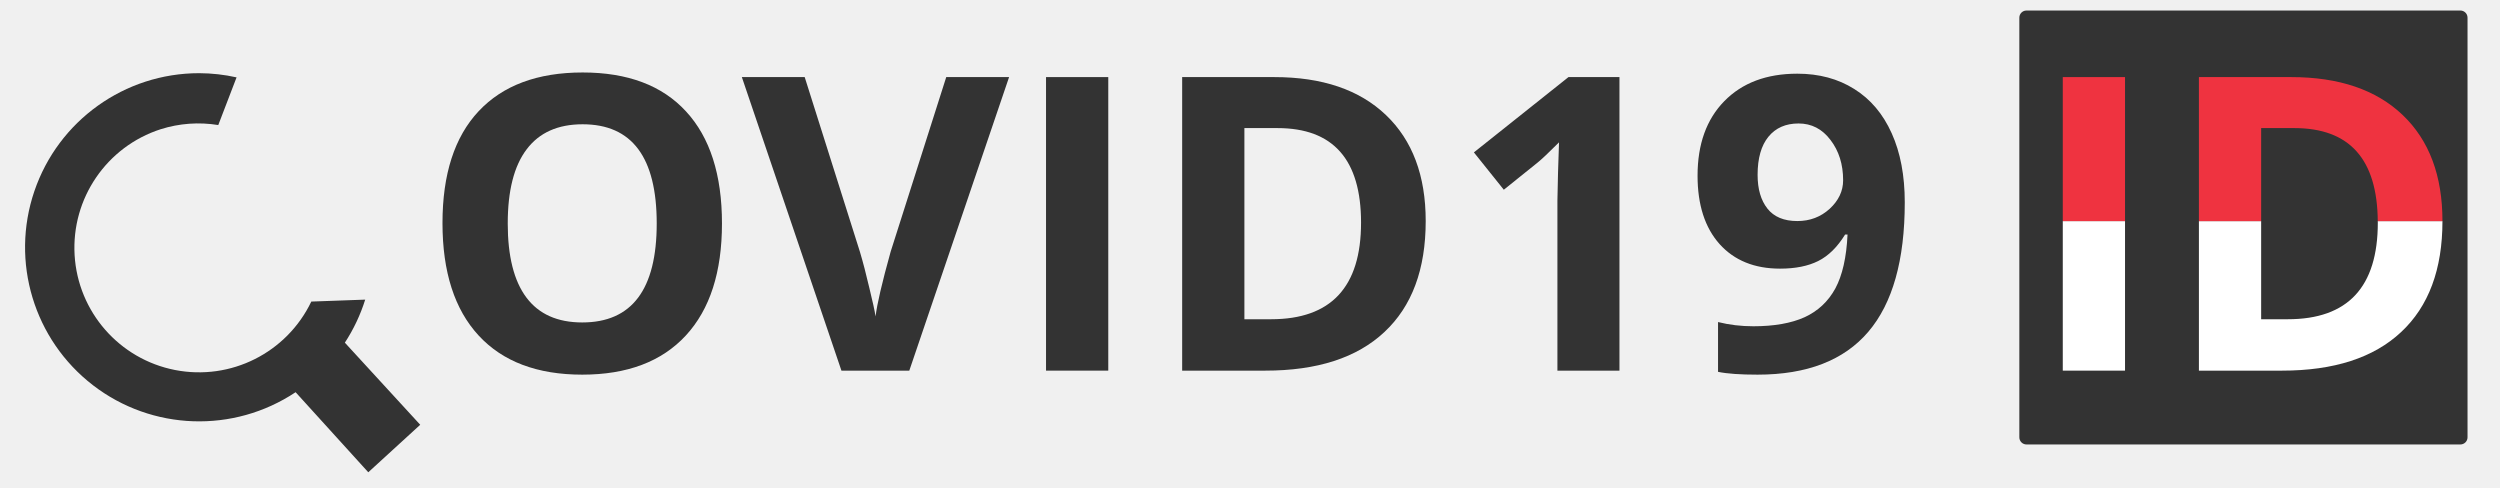
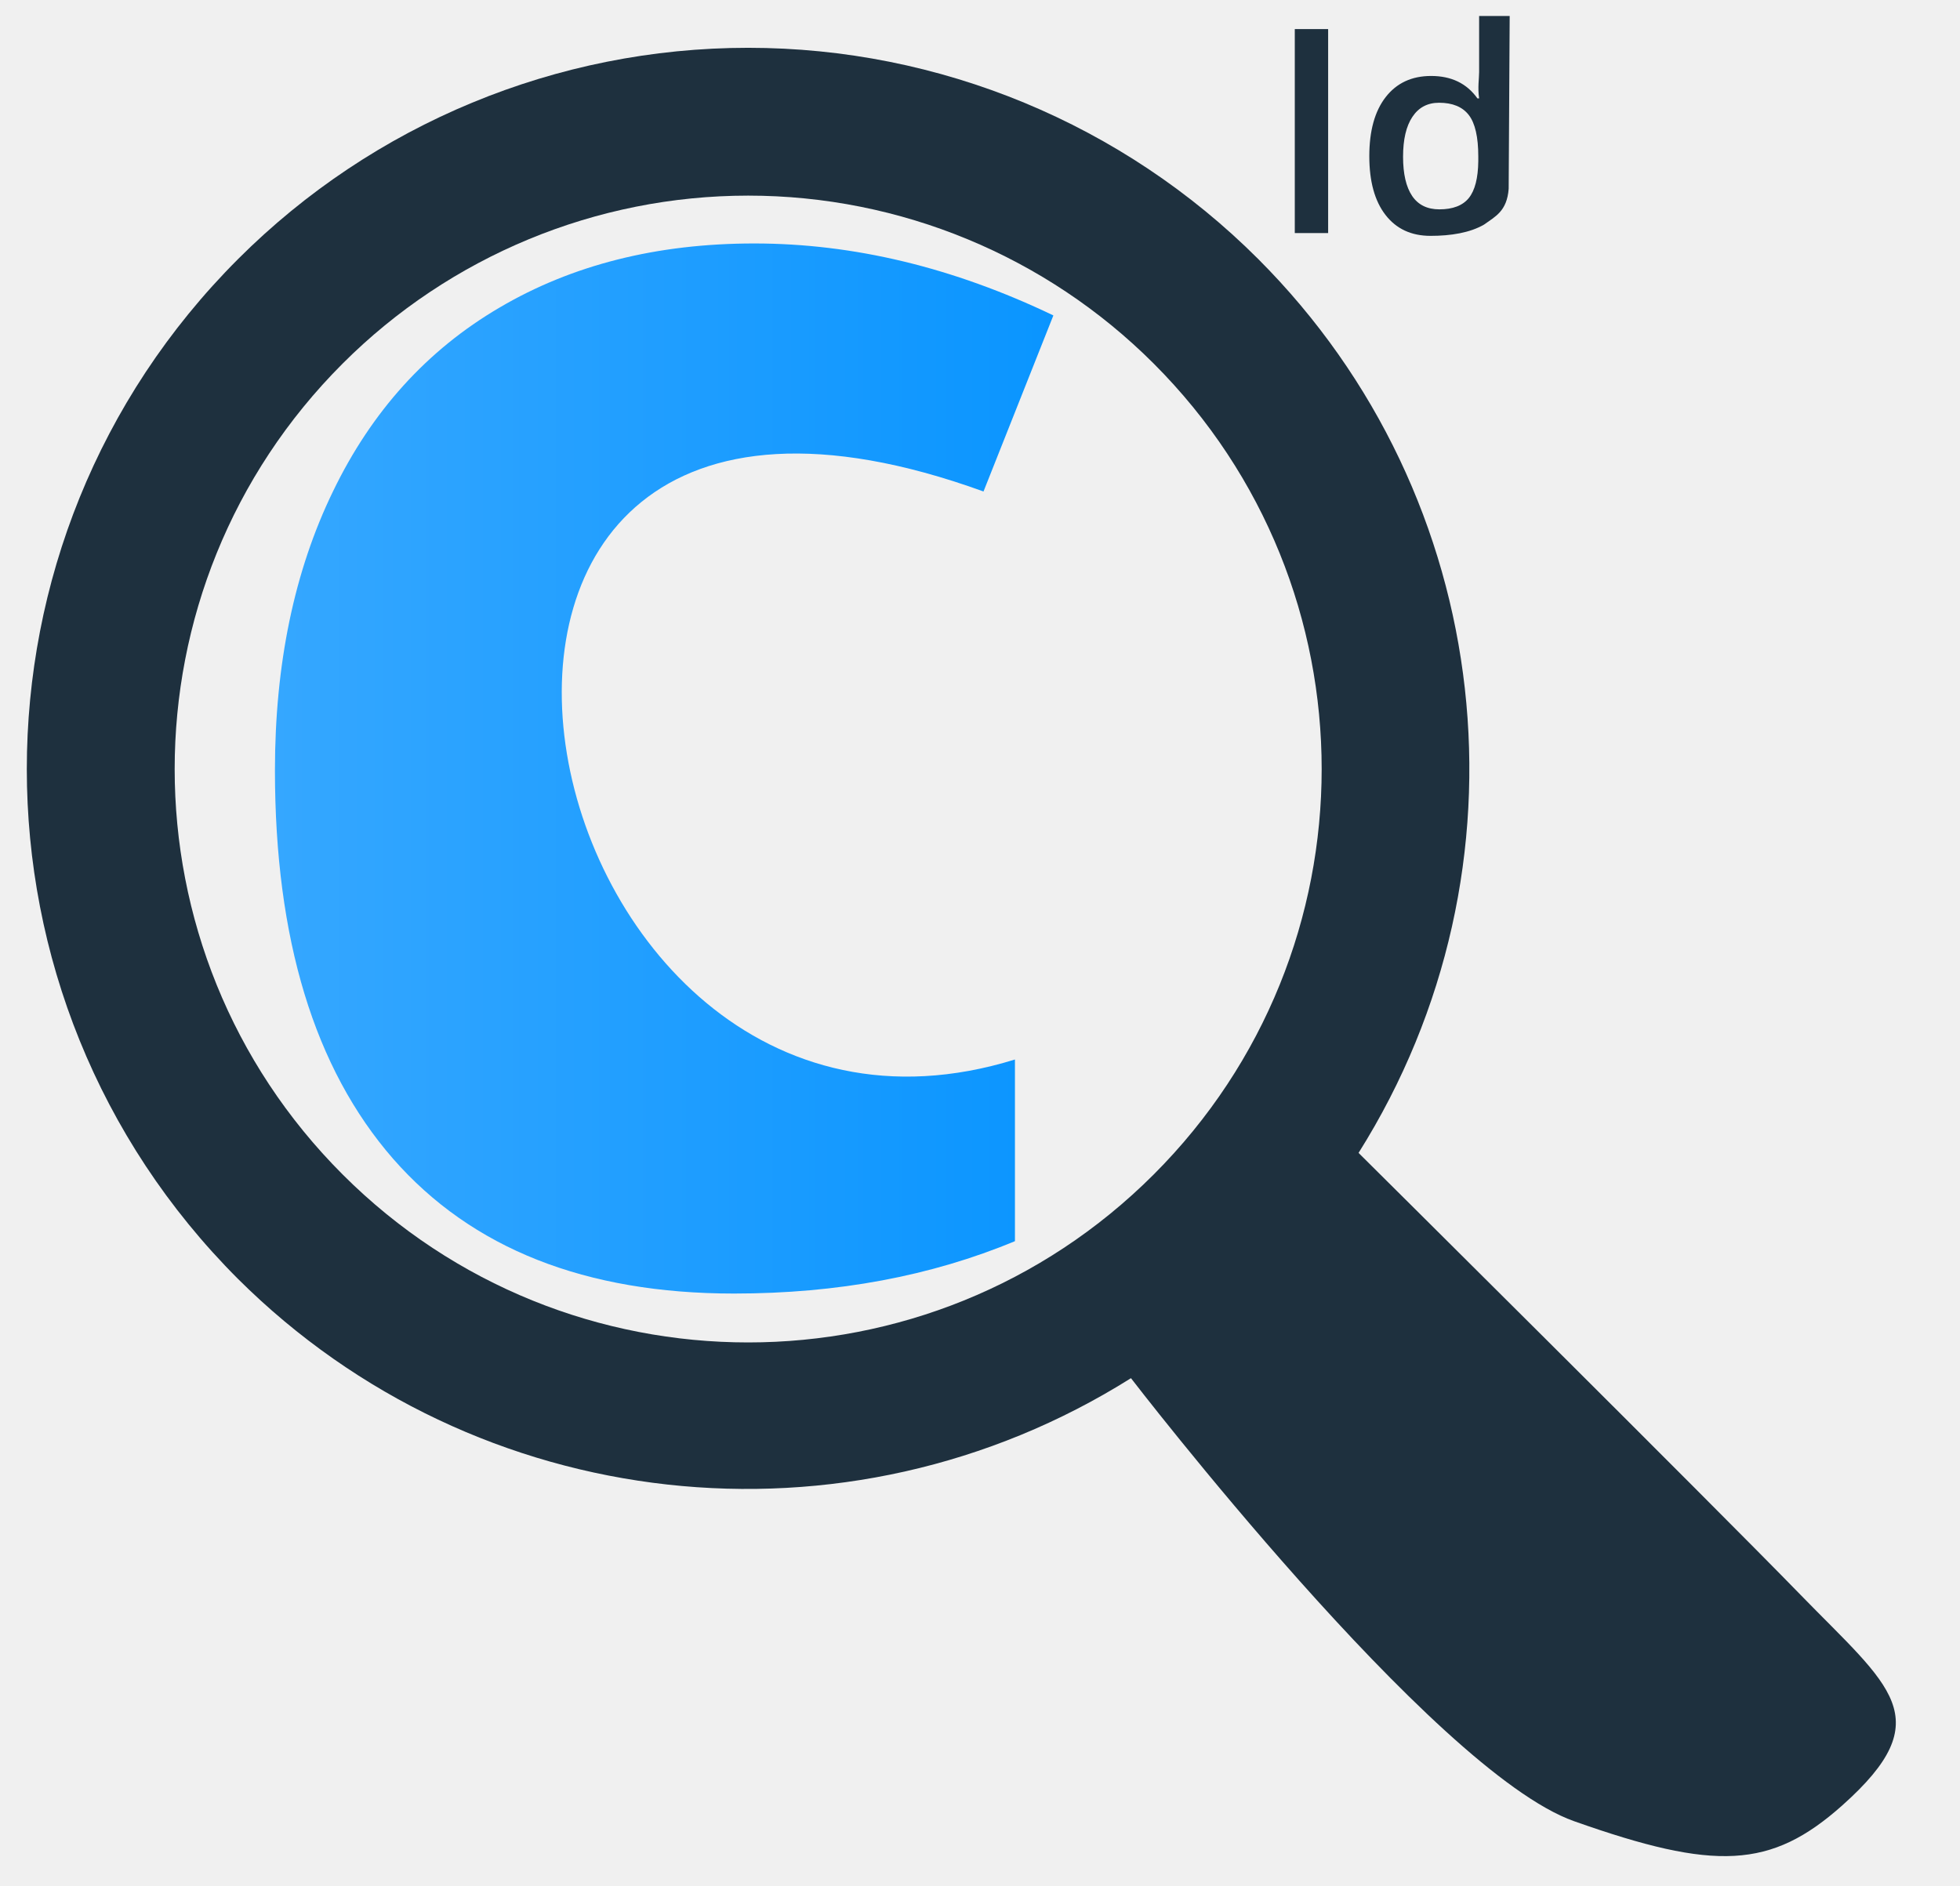
- <svg xmlns="http://www.w3.org/2000/svg" id="Layer_1" data-name="Layer 1" viewBox="0 0 770 150" version="1.1" width="770" height="150">
+ <svg xmlns="http://www.w3.org/2000/svg" xmlns:xlink="http://www.w3.org/1999/xlink" id="Layer_1" data-name="Layer 1" viewBox="0 0 530 510" version="1.1" width="530" height="510">
+   <path id="path33461" style="fill:#1e303e;fill-opacity:1;stroke-width:3.144;stroke-linecap:round;stroke-linejoin:round;paint-order:stroke markers fill" d="m 202.311,12.928 c -51.733,-0.002 -101.348,20.548 -137.93,57.128 -76.175,76.175 -76.175,199.678 0,275.853 64.412,64.082 164.538,75.204 241.443,26.819 0,0 81.682,106.321 119.817,119.817 38.135,13.496 53.222,12.933 72.53,-4.277 26.525,-23.643 12.933,-32.034 -11.3,-56.953 C 462.637,406.396 367.366,311.805 367.366,311.805 415.835,234.762 404.575,134.438 340.234,70.056 303.654,33.477 254.042,12.928 202.311,12.928 Z m 0,39.978 c 41.13,2.73e-4 80.574,16.339 109.657,45.423 60.562,60.562 60.562,158.752 0,219.314 -60.562,60.562 -158.752,60.562 -219.314,0 -60.562,-60.562 -60.562,-158.752 0,-219.314 C 121.736,69.245 161.181,52.906 202.311,52.906 Z" />
+   <path d="m 274.45,286.544 v 49.128 c -22.675,9.448 -47.994,14.172 -75.96,14.172 -40.184,0 -70.921,-12.156 -92.21,-36.468 -21.289,-24.438 -31.933,-59.458 -31.933,-105.059 0,-28.721 5.228,-53.852 15.683,-75.393 10.455,-21.667 25.446,-38.232 44.971,-49.695 19.651,-11.589 42.641,-17.384 68.968,-17.384 26.831,0 53.789,6.487 80.872,19.462 L 265.947,132.925 C 88.786,68.682 138.865,328.584 274.45,286.544 Z" style="font-style:normal;font-weight:bold;font-size:99.273px;line-height:1.25;font-family:'Open Sans';-inkscape-font-specification:'Open Sans, Bold';fill:url(#linearGradient43351);fill-opacity:1;stroke-width:5.343" id="path28753" />
+   <g aria-label="Id" id="text9035" style="font-style:italic;font-size:33.282px;line-height:1.25;font-family:Baloo;-inkscape-font-specification:'Baloo Italic';fill:#1e303e;stroke-width:0.46" transform="matrix(2.321924,0,0,2.321924,-645.8959,6.475826)">
+     <path d="M 428.962,24.358 V 0.599 h 3.884 V 24.358 Z" style="font-style:normal;font-weight:600;font-family:'Open Sans';-inkscape-font-specification:'Open Sans, Semi-Bold'" id="path38763" />
+     <path d="m 444.774,24.683 c -2.243,0 -3.992,-0.813 -5.249,-2.438 -1.257,-1.625 -1.885,-3.906 -1.885,-6.842 0,-2.947 0.634,-5.238 1.901,-6.874 1.278,-1.647 3.044,-2.47 5.298,-2.47 2.362,0 4.16,0.872 5.395,2.616 h 0.195 c -0.184,-1.289 0,-2.308 0,-3.055 v -6.549 h 3.559 l -0.117,20.13 c -0.198,2.619 -1.567,3.227 -2.852,4.16 -1.649,0.965 -3.883,1.322 -6.245,1.322 z m 1.024,-3.088 c 1.571,0 2.714,-0.439 3.429,-1.316 0.715,-0.888 1.083,-2.324 1.105,-4.307 v -0.536 c 0,-2.264 -0.368,-3.873 -1.105,-4.827 -0.737,-0.953 -1.891,-1.43 -3.462,-1.43 -1.343,0 -2.378,0.547 -3.104,1.641 -0.726,1.083 -1.089,2.633 -1.089,4.648 0,1.993 0.352,3.516 1.056,4.567 0.704,1.04 1.761,1.56 3.169,1.56 z" style="font-style:normal;font-weight:600;font-family:'Open Sans';-inkscape-font-specification:'Open Sans, Semi-Bold'" id="path38765" />
+   </g>
  <defs id="defs4">
+     <linearGradient id="linearGradient43349">
+       <stop style="stop-color:#35a7ff;stop-opacity:1;" offset="0" id="stop43345" />
+       <stop style="stop-color:#0a95ff;stop-opacity:1" offset="1" id="stop43347" />
+     </linearGradient>
    <style id="style2">.cls-1{fill-rule:evenodd;}</style>
+     <style id="style2-9">.cls-1{fill-rule:evenodd;}</style>
+     <style id="style1374">.cls-1{fill-rule:evenodd;}</style>
+     <style id="style21144">.cls-1{fill-rule:evenodd;}</style>
+     <linearGradient xlink:href="#linearGradient43349" id="linearGradient43351" x1="354.99" y1="61.412" x2="408.989" y2="61.412" gradientUnits="userSpaceOnUse" gradientTransform="matrix(3.898113,0,0,3.898113,-1309.445,-31.5449)" />
  </defs>
-   <rect style="fill:#333333;fill-opacity:1;stroke-width:0.578;stroke-linecap:round;stroke-linejoin:round;paint-order:stroke markers fill" id="rect896" width="138.045" height="133.652" x="621.955" y="3.242" ry="2.202" />
-   <path style="fill:#333333;fill-opacity:1" d="m 61.349,22.54 a 53.62,53.62 0 1 0 29.699,98.26 l 22.381,24.66 16,-14.631 -23.211,-25.289 a 53.62,53.62 0 0 0 6.266,-13.256 L 95.882,92.884 A 38.367,38.367 0 1 1 49.486,39.8 38.367,38.367 0 0 1 67.228,38.513 L 72.863,23.831 A 53.62,53.62 0 0 0 61.349,22.54 Z" id="path8" />
-   <path d="m 222.367,68.827 q 0,22.448 -11.131,34.507 -11.131,12.059 -31.91,12.059 -20.778,0 -31.91,-12.059 -11.131,-12.059 -11.131,-34.631 0,-22.572 11.131,-34.445 11.193,-11.935 32.033,-11.935 20.84,0 31.848,11.997 11.069,11.997 11.069,34.507 z m -65.984,0 q 0,15.151 5.751,22.819 5.751,7.668 17.192,7.668 22.943,0 22.943,-30.487 0,-30.549 -22.819,-30.549 -11.44,0 -17.253,7.73 -5.813,7.668 -5.813,22.819 z" id="path19495" style="font-weight:bold;font-size:126.649px;line-height:1.25;font-family:'Open Sans';-inkscape-font-specification:'Open Sans, Bold';fill:#333333;stroke-width:1.749" />
-   <path d="m 291.443,23.745 h 19.356 l -30.735,90.411 h -20.902 l -30.673,-90.411 h 19.356 l 17.006,53.801 q 1.422,4.762 2.906,11.131 1.546,6.308 1.917,8.781 0.68,-5.689 4.638,-19.913 z" id="path19497" style="font-weight:bold;font-size:126.649px;line-height:1.25;font-family:'Open Sans';-inkscape-font-specification:'Open Sans, Bold';fill:#333333;stroke-width:1.749" />
-   <path d="M 322.177,114.156 V 23.745 h 19.171 v 90.411 z" id="path19499" style="font-weight:bold;font-size:126.649px;line-height:1.25;font-family:'Open Sans';-inkscape-font-specification:'Open Sans, Bold';fill:#333333;stroke-width:1.749" />
-   <path d="m 439.117,68.085 q 0,22.324 -12.739,34.198 -12.677,11.873 -36.671,11.873 h -25.602 V 23.745 h 28.385 q 22.139,0 34.383,11.688 12.244,11.688 12.244,32.652 z m -19.913,0.495 q 0,-29.127 -25.726,-29.127 h -10.204 v 58.872 h 8.225 q 27.704,0 27.704,-29.745 z" id="path19501" style="font-weight:bold;font-size:126.649px;line-height:1.25;font-family:'Open Sans';-inkscape-font-specification:'Open Sans, Bold';fill:#333333;stroke-width:1.749" />
-   <path d="M 498.793,114.156 H 479.684 V 61.839 l 0.186,-8.596 0.309,-9.4 q -4.762,4.762 -6.617,6.246 l -10.389,8.348 -9.214,-11.502 29.127,-23.19 h 15.707 z" id="path19503" style="font-weight:bold;font-size:126.649px;line-height:1.25;font-family:'Open Sans';-inkscape-font-specification:'Open Sans, Bold';fill:#333333;stroke-width:1.749" />
-   <path d="m 586.668,62.334 q 0,26.715 -11.255,39.887 -11.255,13.172 -34.074,13.172 -8.039,0 -12.183,-0.866 V 99.191 q 5.195,1.299 10.884,1.299 9.585,0 15.769,-2.783 6.184,-2.845 9.462,-8.843 3.278,-6.06 3.772,-16.635 h -0.742 q -3.587,5.813 -8.287,8.163 -4.7,2.35 -11.75,2.35 -11.812,0 -18.614,-7.545 -6.802,-7.606 -6.802,-21.088 0,-14.532 8.225,-22.943 8.287,-8.472 22.51,-8.472 10.018,0 17.501,4.7 7.545,4.7 11.564,13.667 4.02,8.905 4.02,21.273 z M 553.955,38.03 q -5.937,0 -9.276,4.081 -3.339,4.081 -3.339,11.75 0,6.555 3.03,10.389 3.03,3.834 9.214,3.834 5.813,0 9.956,-3.772 4.143,-3.834 4.143,-8.781 0,-7.359 -3.896,-12.43 -3.834,-5.071 -9.833,-5.071 z" id="path19505" style="font-weight:bold;font-size:126.649px;line-height:1.25;font-family:'Open Sans';-inkscape-font-specification:'Open Sans, Bold';fill:#333333;stroke-width:1.749" />
-   <g id="g21925" transform="translate(-127.6099,-97.86816)">
-     <path id="path19507-7" style="font-weight:bold;font-size:126.649px;line-height:1.25;font-family:'Open Sans';-inkscape-font-specification:'Open Sans, Bold';fill:#ffffff;fill-opacity:1;stroke-width:1.749" d="m 762.947,165.971 v 46.053 h 19.17 V 165.971 Z" />
-     <path id="path19509-5" style="font-weight:bold;font-size:126.649px;line-height:1.25;font-family:'Open Sans';-inkscape-font-specification:'Open Sans, Bold';fill:#ffffff;fill-opacity:1;stroke-width:1.749" d="m 804.875,165.971 v 46.053 h 25.602 c 15.996,0 28.218,-3.957 36.67,-11.873 8.489,-7.912 12.737,-19.305 12.74,-34.18 h -19.926 c 10e-4,0.163 0.014,0.313 0.014,0.477 0,19.83 -9.235,29.746 -27.705,29.746 h -8.225 V 165.971 Z" />
-     <path id="path19507" style="font-weight:bold;font-size:126.649px;line-height:1.25;font-family:'Open Sans';-inkscape-font-specification:'Open Sans, Bold';fill:#ef3340;fill-opacity:1;stroke-width:1.749" d="m 762.947,121.613 v 44.357 h 19.17 v -44.357 z" />
-     <path id="path19509" style="font-weight:bold;font-size:126.649px;line-height:1.25;font-family:'Open Sans';-inkscape-font-specification:'Open Sans, Bold';fill:#ef3340;fill-opacity:1;stroke-width:1.749" d="m 804.875,121.613 v 44.357 h 19.17 v -28.65 h 10.203 c 17.006,0 25.569,9.559 25.713,28.65 h 19.926 c 0,-0.006 0,-0.012 0,-0.018 0,-13.976 -4.081,-24.86 -12.244,-32.652 -8.163,-7.792 -19.624,-11.688 -34.383,-11.688 z" />
-   </g>
+   <style type="text/css" id="style1015">.st0{fill-rule:evenodd;clip-rule:evenodd;}</style>
+   <style type="text/css" id="style11827">.st0{fill-rule:evenodd;clip-rule:evenodd;}</style>
</svg>
